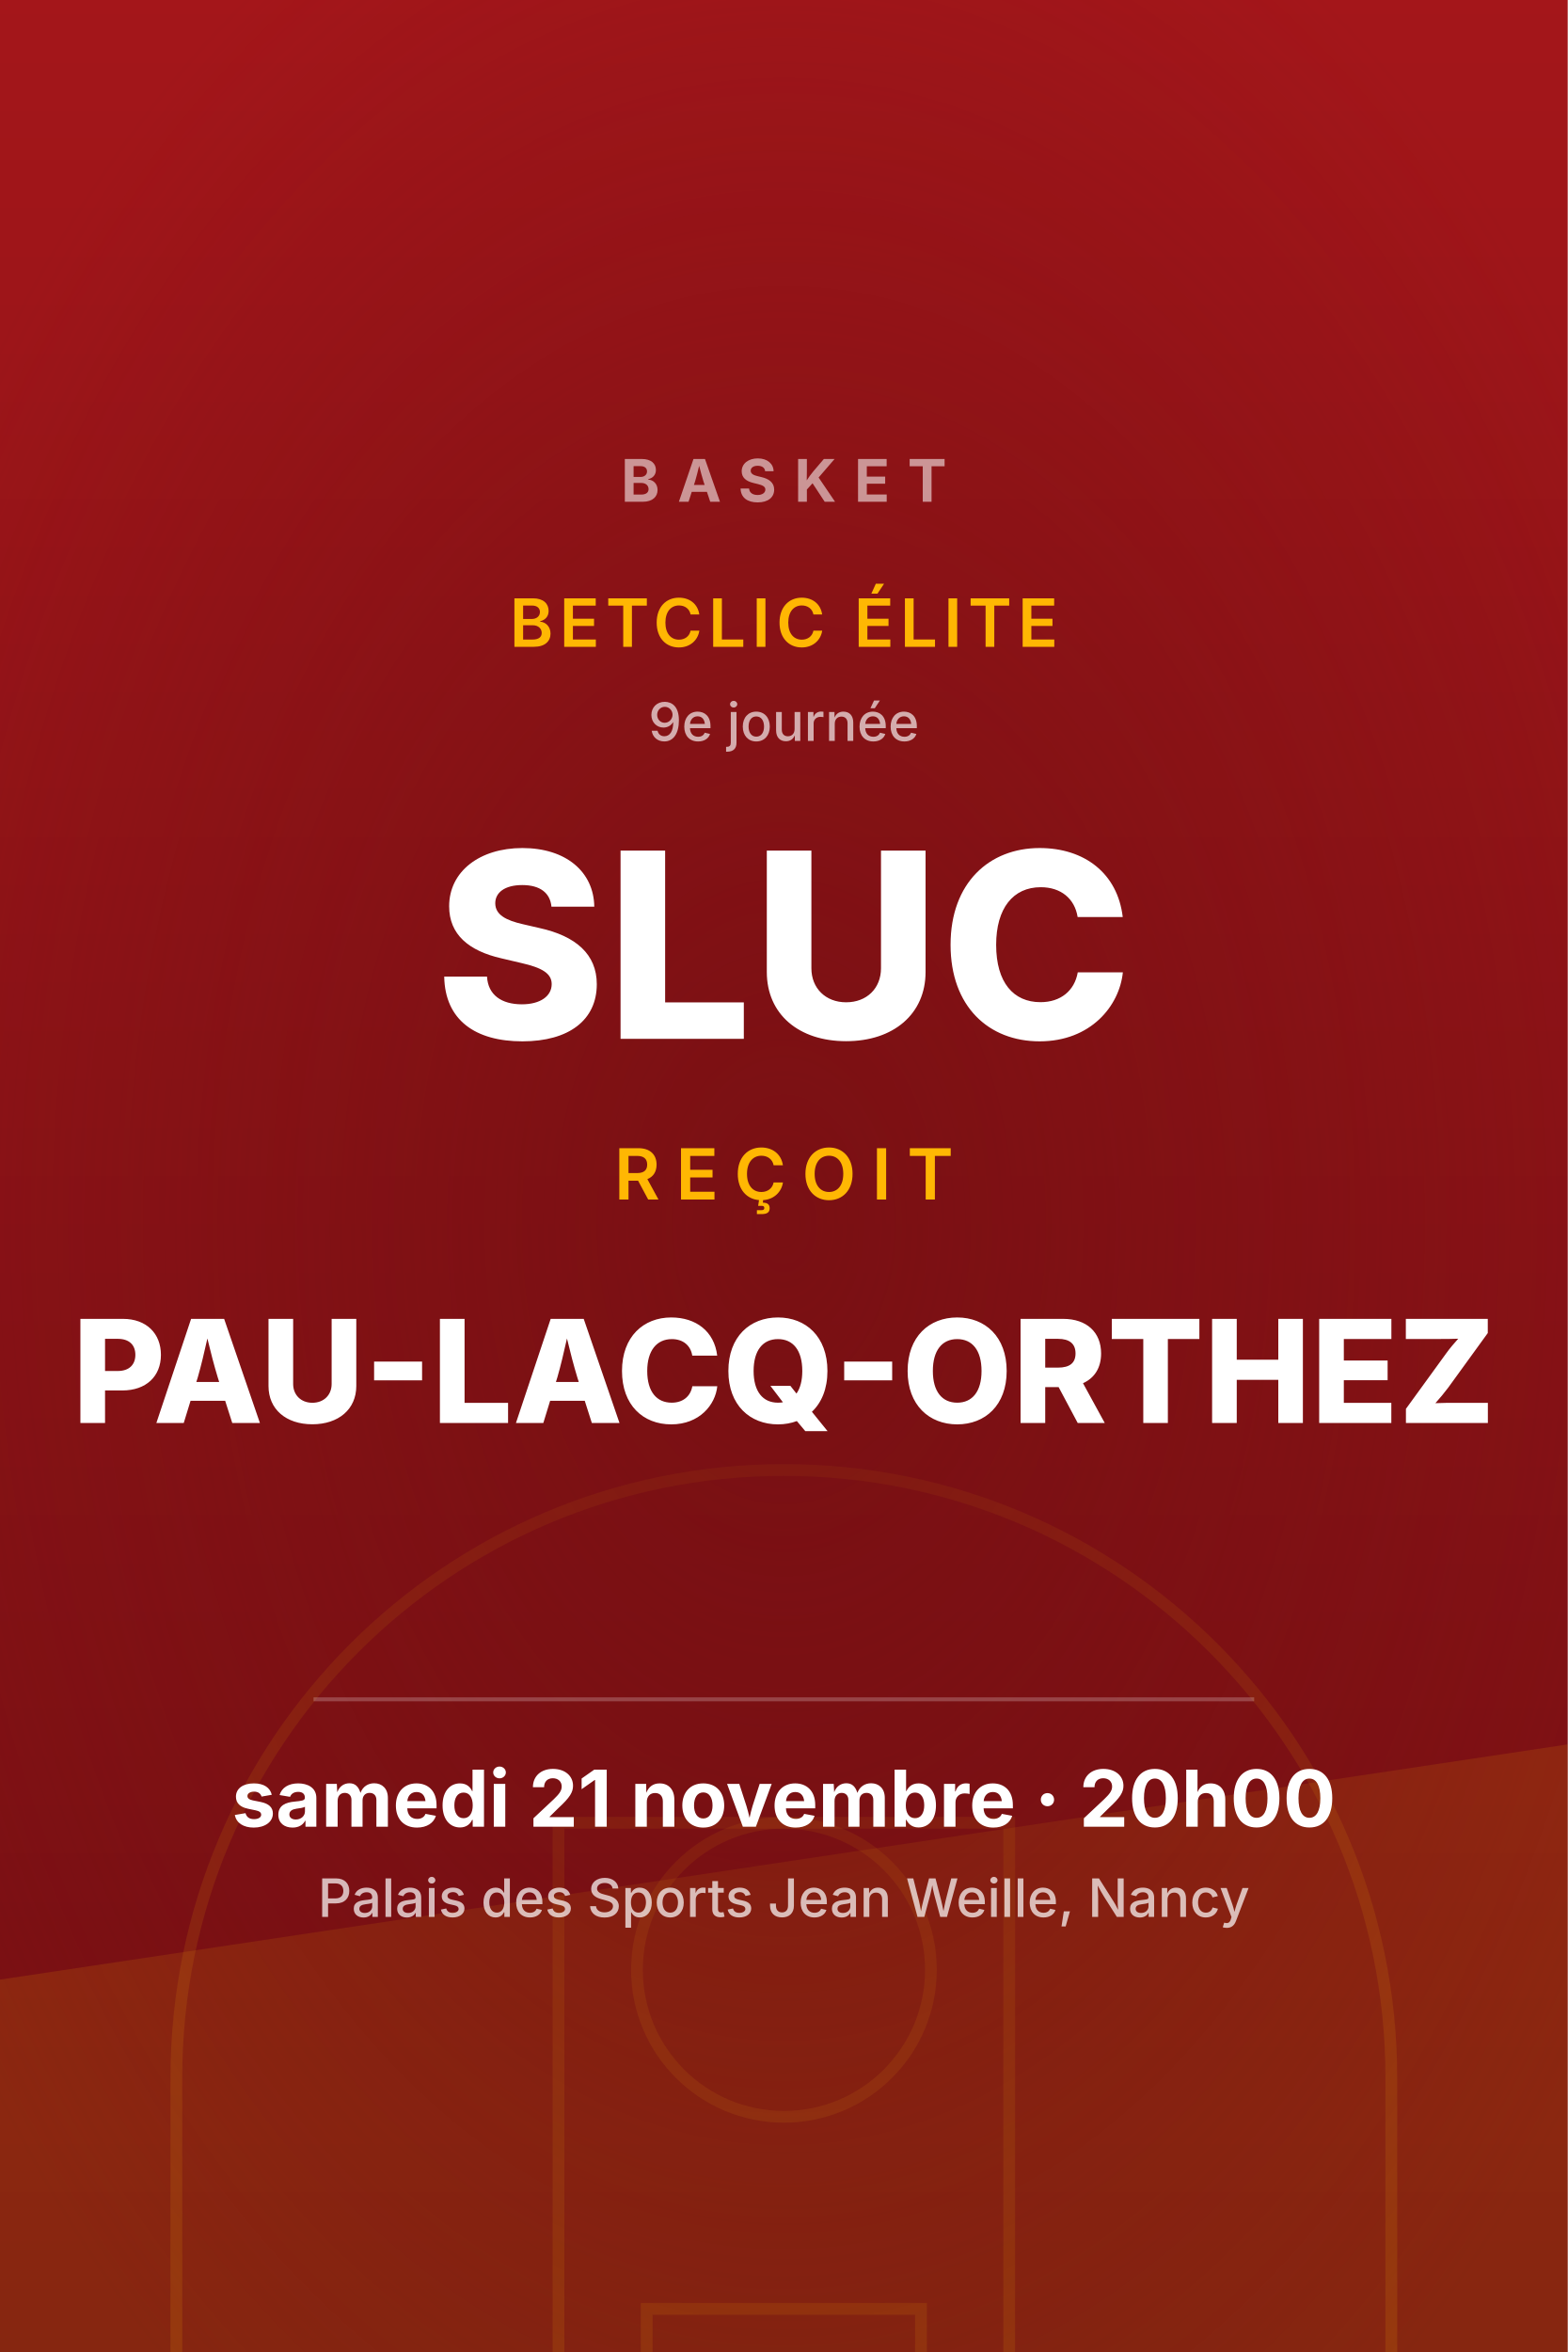
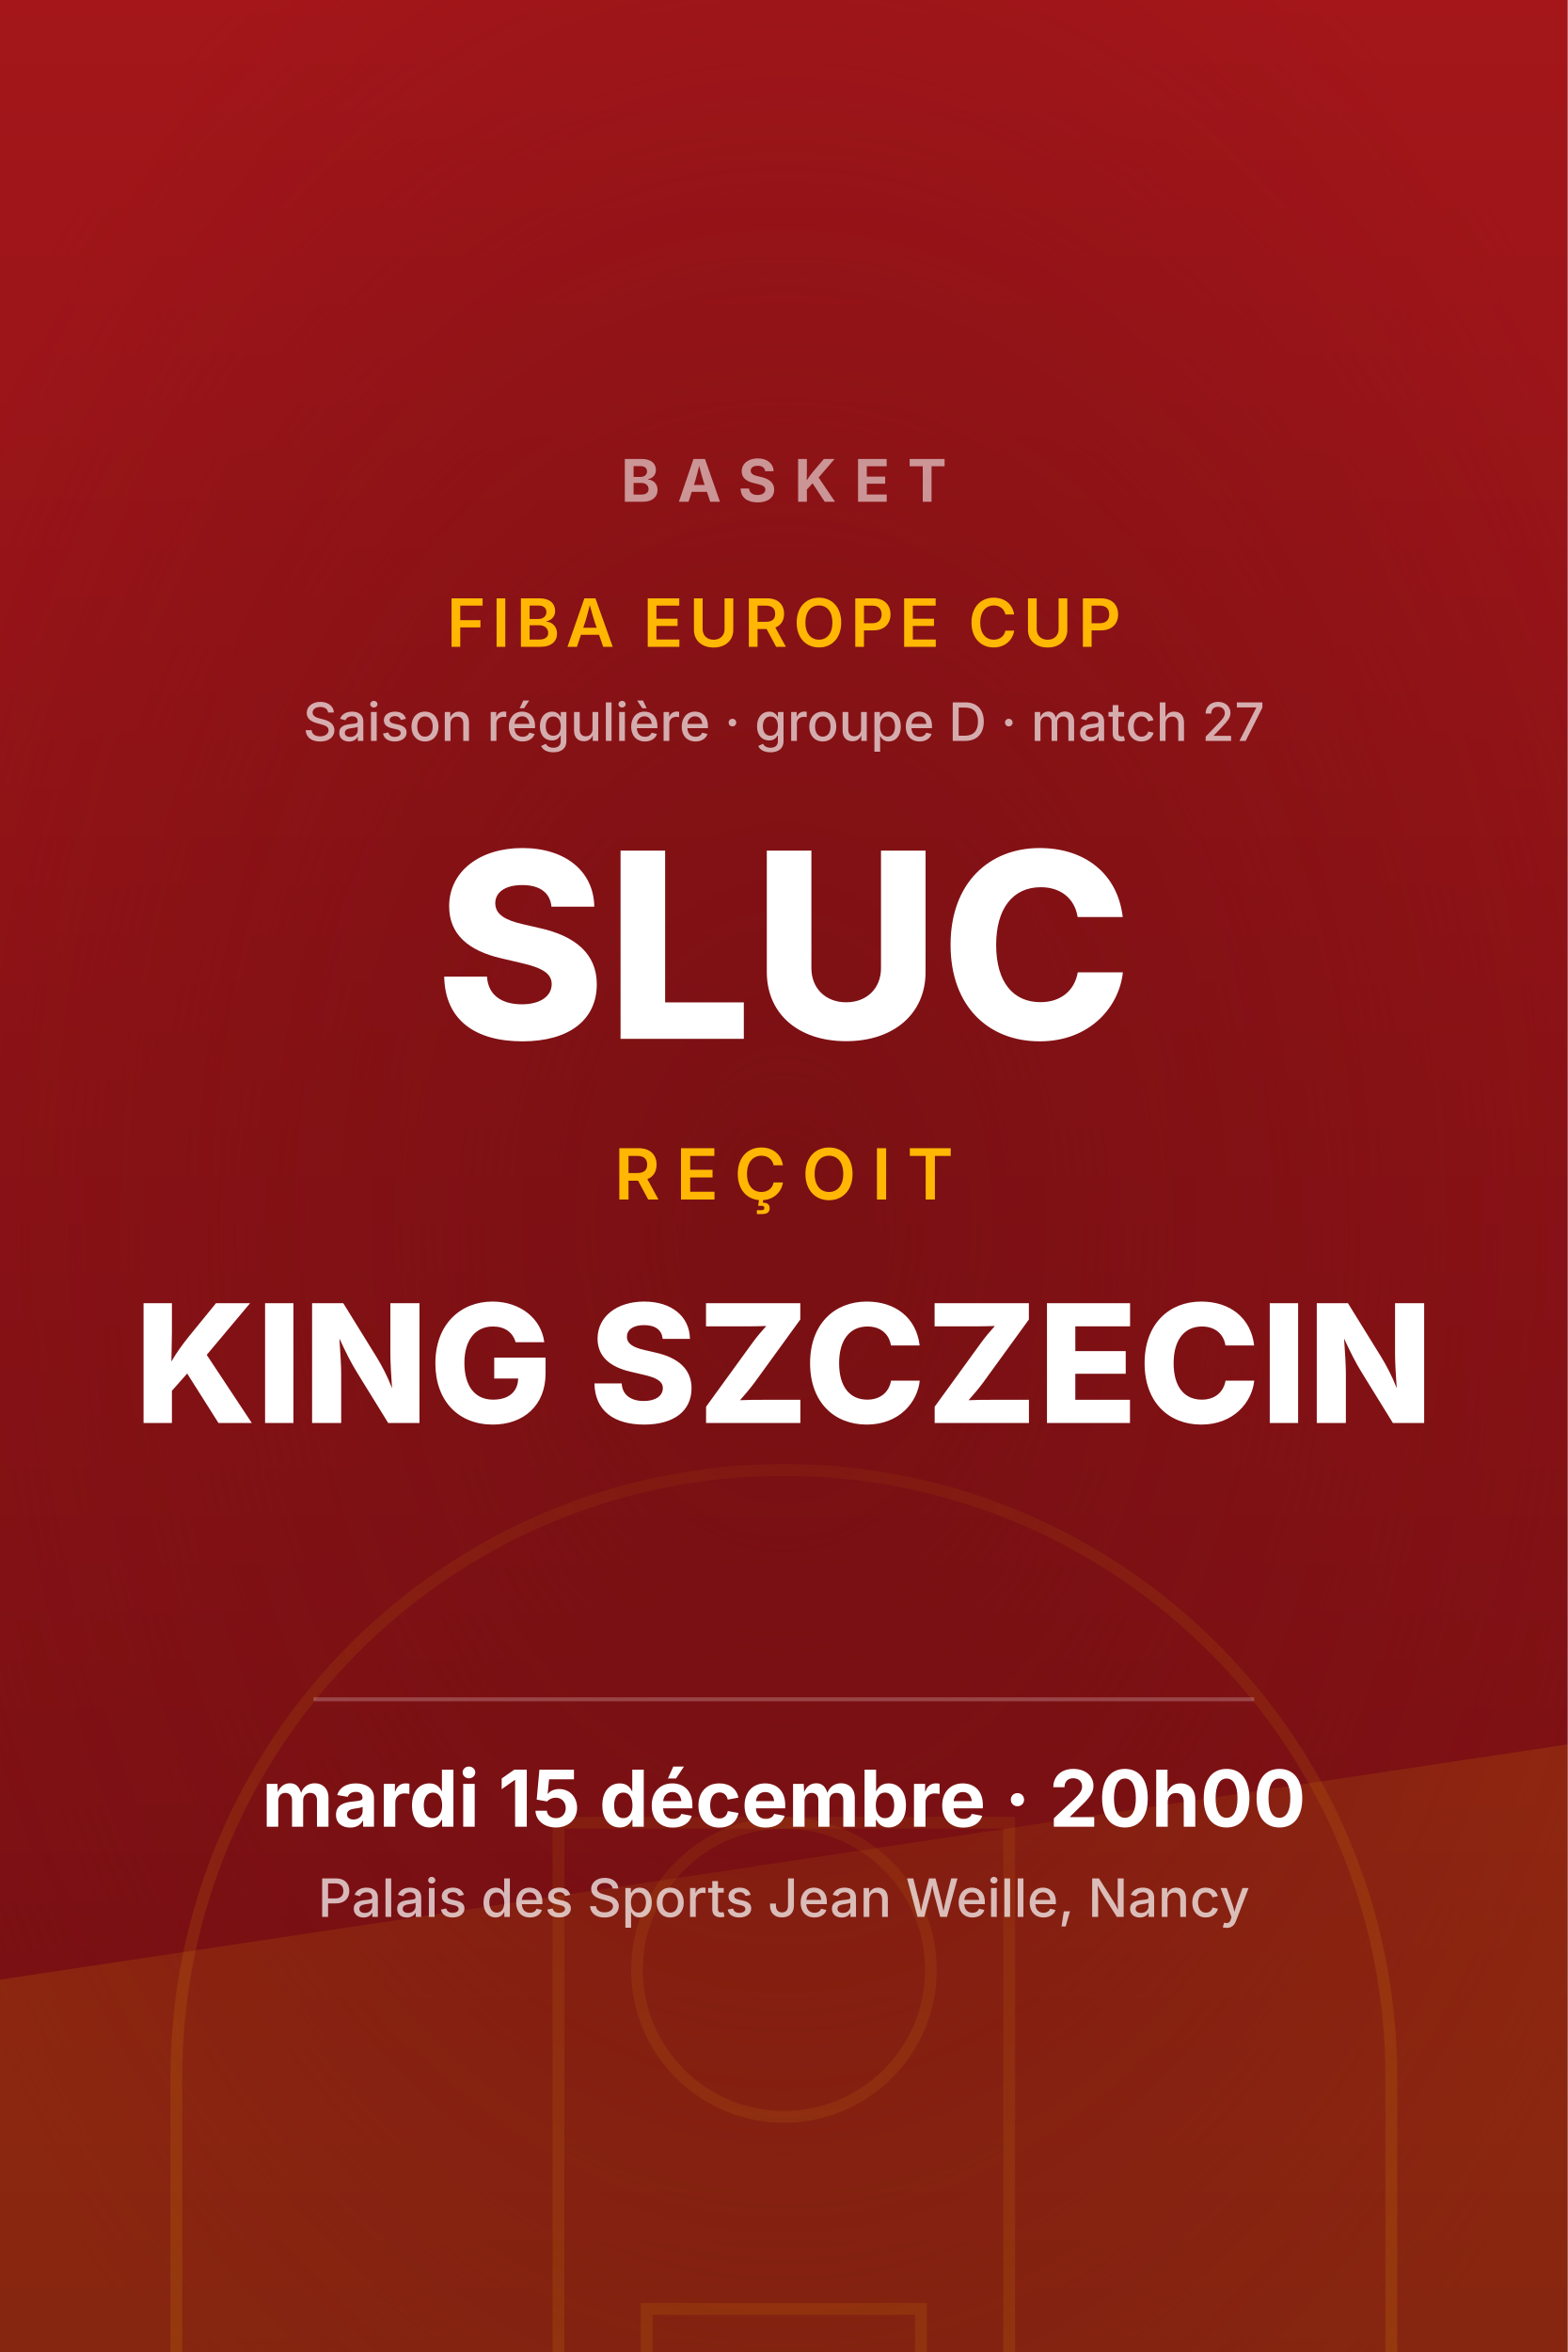
- <svg xmlns="http://www.w3.org/2000/svg" viewBox="0 0 800 1200" width="800" height="1200" role="img" aria-label="SLUC reçoit Pau-Lacq-Orthez">
+ <svg xmlns="http://www.w3.org/2000/svg" viewBox="0 0 800 1200" width="800" height="1200" role="img" aria-label="SLUC reçoit King Szczecin">
  <defs>
    <linearGradient id="g" x1="0" y1="0" x2="0" y2="1">
      <stop offset="0" stop-color="#a4161a" />
      <stop offset="1" stop-color="#730f12" />
    </linearGradient>
    <radialGradient id="v" cx="50%" cy="52%" r="62%">
      <stop offset="0" stop-color="#730f12" stop-opacity=".72" />
      <stop offset="1" stop-color="#730f12" stop-opacity="0" />
    </radialGradient>
  </defs>
  <rect width="800" height="1200" fill="url(#g)" />
  <path d="M285 1200 V930 H515 V1200" fill="none" stroke="#ffb703" stroke-width="6" opacity=".13" />
  <path d="M400 930 a75 75 0 1 0 .1 0" fill="none" stroke="#ffb703" stroke-width="6" opacity=".13" />
  <path d="M90 1200 V1060 a310 310 0 0 1 620 0 V1200" fill="none" stroke="#ffb703" stroke-width="6" opacity=".13" />
  <path d="M330 1200 V1178 H470 V1200" fill="none" stroke="#ffb703" stroke-width="6" opacity=".13" />
  <path d="M0 1010 L800 890 L800 1200 L0 1200 Z" fill="#ffb703" opacity=".14" />
  <rect width="800" height="1200" fill="url(#v)" />
  <g font-family="Inter, Helvetica Neue, Helvetica, Arial, sans-serif" text-anchor="middle">
    <text x="400" y="256" font-size="30" font-weight="700" fill="#ffffff" opacity=".55" letter-spacing="9">BASKET</text>
-     <text x="400" y="330" font-size="34" font-weight="600" fill="#ffb703" letter-spacing="3">BETCLIC ÉLITE</text>
-     <text x="400" y="378" font-size="27" font-weight="500" fill="#ffffff" opacity=".65">9e journée</text>
+     <text x="400" y="330" font-size="34" font-weight="600" fill="#ffb703" letter-spacing="3">FIBA EUROPE CUP</text>
+     <text x="400" y="378" font-size="27" font-weight="500" fill="#ffffff" opacity=".65">Saison régulière · groupe D · match 27</text>
    <text x="400" y="530" font-size="132" font-weight="800" fill="#ffffff">SLUC</text>
    <text x="400" y="612" font-size="36" font-weight="600" fill="#ffb703" letter-spacing="8">REÇOIT</text>
-     <text x="400" y="726" text-anchor="middle" font-size="73" font-weight="800" fill="#ffffff">PAU-LACQ-ORTHEZ</text>
+     <text x="400" y="726" text-anchor="middle" font-size="84" font-weight="800" fill="#ffffff">KING SZCZECIN</text>
    <rect x="160" y="866" width="480" height="2" fill="#ffffff" opacity=".22" />
-     <text x="400" y="932" font-size="40" font-weight="700" fill="#ffffff">samedi 21 novembre · 20h00</text>
+     <text x="400" y="932" font-size="40" font-weight="700" fill="#ffffff">mardi 15 décembre · 20h00</text>
    <text x="400" y="978" font-size="27" font-weight="500" fill="#ffffff" opacity=".7">Palais des Sports Jean Weille, Nancy</text>
  </g>
</svg>
